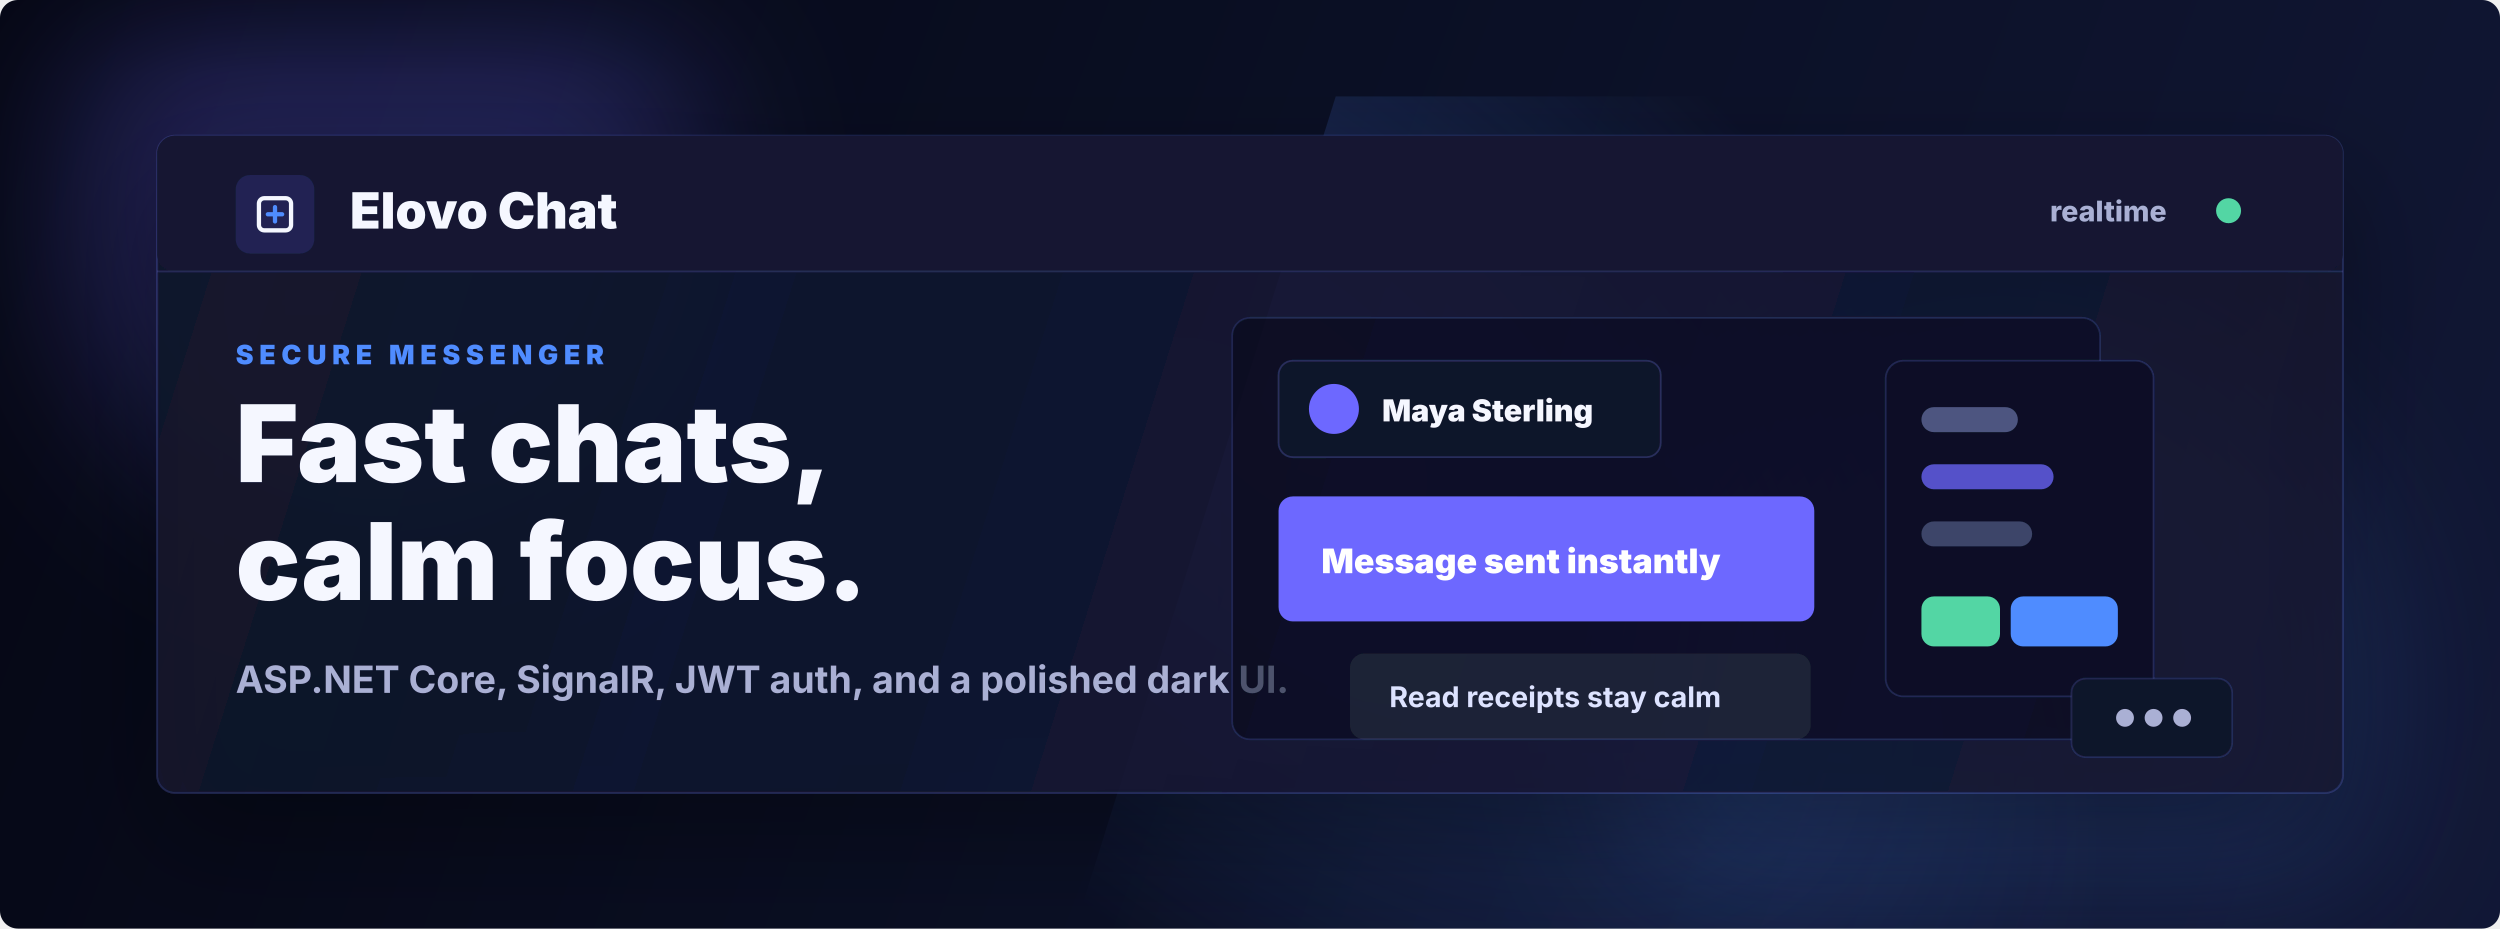
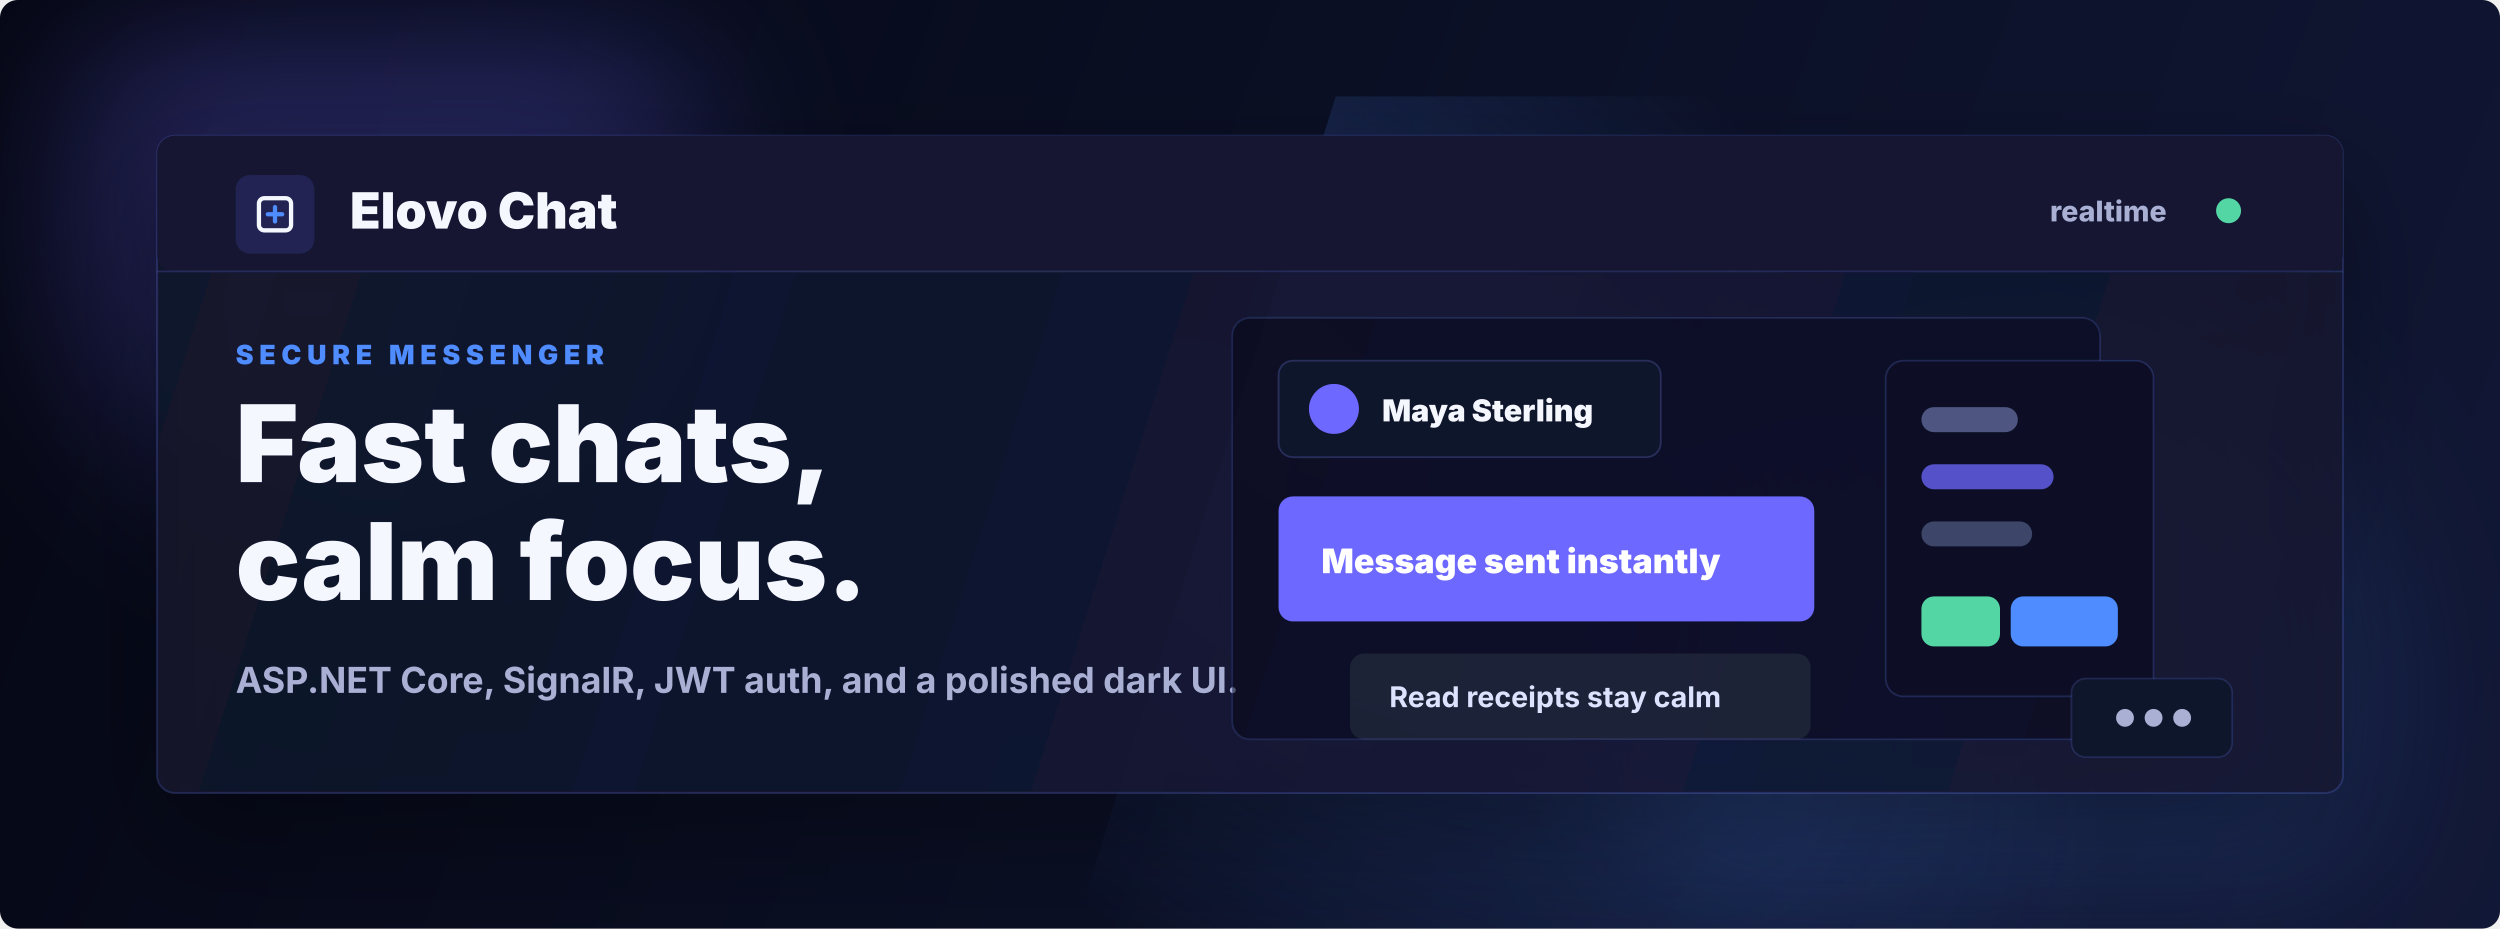
<svg xmlns="http://www.w3.org/2000/svg" width="1400" height="520" viewBox="0 0 1400 520" fill="none" role="img" aria-labelledby="title desc">
  <defs>
    <linearGradient id="pageBg" x1="0" y1="0" x2="1400" y2="520" gradientUnits="userSpaceOnUse">
      <stop stop-color="#050714" />
      <stop offset="0.48" stop-color="#0A0F24" />
      <stop offset="1" stop-color="#111735" />
    </linearGradient>
    <linearGradient id="accent" x1="610" y1="236" x2="904" y2="458" gradientUnits="userSpaceOnUse">
      <stop stop-color="#6D67FF" />
      <stop offset="1" stop-color="#4F8CFF" />
    </linearGradient>
    <linearGradient id="card" x1="104" y1="70" x2="1296" y2="444" gradientUnits="userSpaceOnUse">
      <stop stop-color="#11162E" stop-opacity="0.92" />
      <stop offset="1" stop-color="#121832" stop-opacity="0.78" />
    </linearGradient>
    <radialGradient id="shine" cx="0" cy="0" r="1" gradientUnits="userSpaceOnUse" gradientTransform="translate(722 228) rotate(42) scale(560 290)">
      <stop stop-color="#6D67FF" stop-opacity="0.28" />
      <stop offset="0.58" stop-color="#4F8CFF" stop-opacity="0.12" />
      <stop offset="1" stop-color="#4F8CFF" stop-opacity="0" />
    </radialGradient>
    <filter id="softShadow" x="-18%" y="-25%" width="136%" height="150%" color-interpolation-filters="sRGB">
      <feDropShadow dx="0" dy="28" stdDeviation="30" flood-color="#000000" flood-opacity="0.34" />
    </filter>
    <filter id="blur" x="-50%" y="-50%" width="200%" height="200%" color-interpolation-filters="sRGB">
      <feGaussianBlur stdDeviation="44" />
    </filter>
    <style>
      .float-slow { animation: floatSlow 6s ease-in-out infinite; }
      .float-fast { animation: floatFast 4.8s ease-in-out infinite; }
      .pulse { animation: pulse 2.2s ease-in-out infinite; }
      .slide { animation: slideIn 5.6s ease-in-out infinite; }
      .typing-a { animation: typing 1.2s ease-in-out infinite; }
      .typing-b { animation: typing 1.2s ease-in-out 0.18s infinite; }
      .typing-c { animation: typing 1.2s ease-in-out 0.36s infinite; }
      .glow { animation: glow 5s ease-in-out infinite alternate; }
      @keyframes floatSlow {
        0%, 100% { transform: translateY(0); }
        50% { transform: translateY(-10px); }
      }
      @keyframes floatFast {
        0%, 100% { transform: translateY(0) translateX(0); }
        50% { transform: translateY(8px) translateX(-6px); }
      }
      @keyframes pulse {
        0%, 100% { opacity: 0.72; }
        50% { opacity: 1; }
      }
      @keyframes slideIn {
        0%, 100% { transform: translateX(0); opacity: 1; }
        48% { transform: translateX(8px); opacity: 0.92; }
      }
      @keyframes typing {
        0%, 100% { opacity: 0.32; transform: translateY(0); }
        50% { opacity: 1; transform: translateY(-4px); }
      }
      @keyframes glow {
        from { opacity: 0.62; }
        to { opacity: 1; }
      }
    </style>
  </defs>
  <rect width="1400" height="520" rx="10" fill="url(#pageBg)" />
  <circle class="glow" cx="214" cy="118" r="178" fill="#6D67FF" opacity="0.25" filter="url(#blur)" />
  <circle class="float-fast" cx="1120" cy="390" r="214" fill="#4F8CFF" opacity="0.18" filter="url(#blur)" />
  <path d="M748 54H1186C1225.76 54 1258 86.236 1258 126V520H602L748 54Z" fill="url(#shine)" />
  <g filter="url(#softShadow)">
    <rect x="88" y="76" width="1224" height="368" rx="10" fill="url(#card)" stroke="#7D86FF" stroke-opacity="0.18" />
    <rect x="88" y="76" width="1224" height="76" rx="10" fill="#121832" />
    <path d="M88 152H1312" stroke="#7D86FF" stroke-opacity="0.18" />
    <g transform="translate(132 98)">
      <rect width="44" height="44" rx="8" fill="#6D67FF" fill-opacity="0.16" />
      <path d="M13 16C13 14.343 14.343 13 16 13H28C29.657 13 31 14.343 31 16V28C31 29.657 29.657 31 28 31H16C14.343 31 13 29.657 13 28V16Z" stroke="#F5F7FF" stroke-width="2.4" />
      <path d="M18 22H26M22 18V26" stroke="#4F8CFF" stroke-width="2.4" stroke-linecap="round" />
    </g>
    <text x="196" y="128" fill="#F5F7FF" font-family="Inter, Segoe UI, Arial, sans-serif" font-size="28" font-weight="900">Elovo Chat</text>
    <text x="1148" y="124" fill="#AAB0D4" font-family="Inter, Segoe UI, Arial, sans-serif" font-size="16" font-weight="800">realtime</text>
    <circle class="pulse" cx="1248" cy="118" r="7" fill="#53D6A4" />
    <g transform="translate(132 204)">
      <text x="0" y="0" fill="#4F8CFF" font-family="Inter, Segoe UI, Arial, sans-serif" font-size="15" font-weight="900" letter-spacing="3.2">SECURE MESSENGER</text>
      <text x="0" y="66" fill="#F5F7FF" font-family="Inter, Segoe UI, Arial, sans-serif" font-size="60" font-weight="900">Fast chats,</text>
      <text x="0" y="132" fill="#F5F7FF" font-family="Inter, Segoe UI, Arial, sans-serif" font-size="60" font-weight="900">calm focus.</text>
-       <text x="0" y="184" fill="#AAB0D4" font-family="Inter, Segoe UI, Arial, sans-serif" font-size="21" font-weight="650">ASP.NET Core, SignalR, JWT auth, and a polished dark UI.</text>
+       <text x="0" y="184" fill="#AAB0D4" font-family="Inter, Segoe UI, Arial, sans-serif" font-size="20" font-weight="650">ASP.NET Core, SignalR, JWT auth, and a polished dark UI.</text>
    </g>
    <g transform="translate(690 178)">
      <rect width="486" height="236" rx="10" fill="#070B1E" fill-opacity="0.56" stroke="#7D86FF" stroke-opacity="0.18" />
      <g transform="translate(26 24)">
        <rect width="214" height="54" rx="8" fill="#10142A" stroke="#7D86FF" stroke-opacity="0.24" />
        <circle cx="31" cy="27" r="14" fill="url(#accent)" />
        <text x="58" y="34" fill="#F5F7FF" font-family="Inter, Segoe UI, Arial, sans-serif" font-size="17" font-weight="850">Maya Sterling</text>
      </g>
      <g transform="translate(26 100)">
        <g class="slide">
          <rect width="300" height="70" rx="8" fill="url(#accent)" />
          <text x="24" y="43" fill="#FFFFFF" font-family="Inter, Segoe UI, Arial, sans-serif" font-size="19" font-weight="850">Message sent instantly</text>
        </g>
      </g>
      <g transform="translate(66 188)">
        <g class="float-slow">
          <rect width="258" height="48" rx="8" fill="#FFFFFF" fill-opacity="0.08" />
          <text x="22" y="30" fill="#DDE3FF" font-family="Inter, Segoe UI, Arial, sans-serif" font-size="16" font-weight="750">Read receipts stay calm</text>
        </g>
      </g>
      <g transform="translate(366 24)">
        <rect width="150" height="188" rx="10" fill="#0B1026" stroke="#7D86FF" stroke-opacity="0.2" />
        <rect x="20" y="26" width="54" height="14" rx="7" fill="#7780B8" opacity="0.62" />
        <rect x="20" y="58" width="74" height="14" rx="7" fill="#6D67FF" opacity="0.75" />
        <rect x="20" y="90" width="62" height="14" rx="7" fill="#7780B8" opacity="0.46" />
        <rect x="20" y="132" width="44" height="28" rx="7" fill="#53D6A4" />
        <rect x="70" y="132" width="60" height="28" rx="7" fill="#4F8CFF" />
      </g>
    </g>
    <g transform="translate(1160 380)">
      <rect width="90" height="44" rx="8" fill="#10142A" stroke="#7D86FF" stroke-opacity="0.18" />
      <circle class="typing-a" cx="30" cy="22" r="5" fill="#AAB0D4" />
      <circle class="typing-b" cx="46" cy="22" r="5" fill="#AAB0D4" />
      <circle class="typing-c" cx="62" cy="22" r="5" fill="#AAB0D4" />
    </g>
  </g>
</svg>
